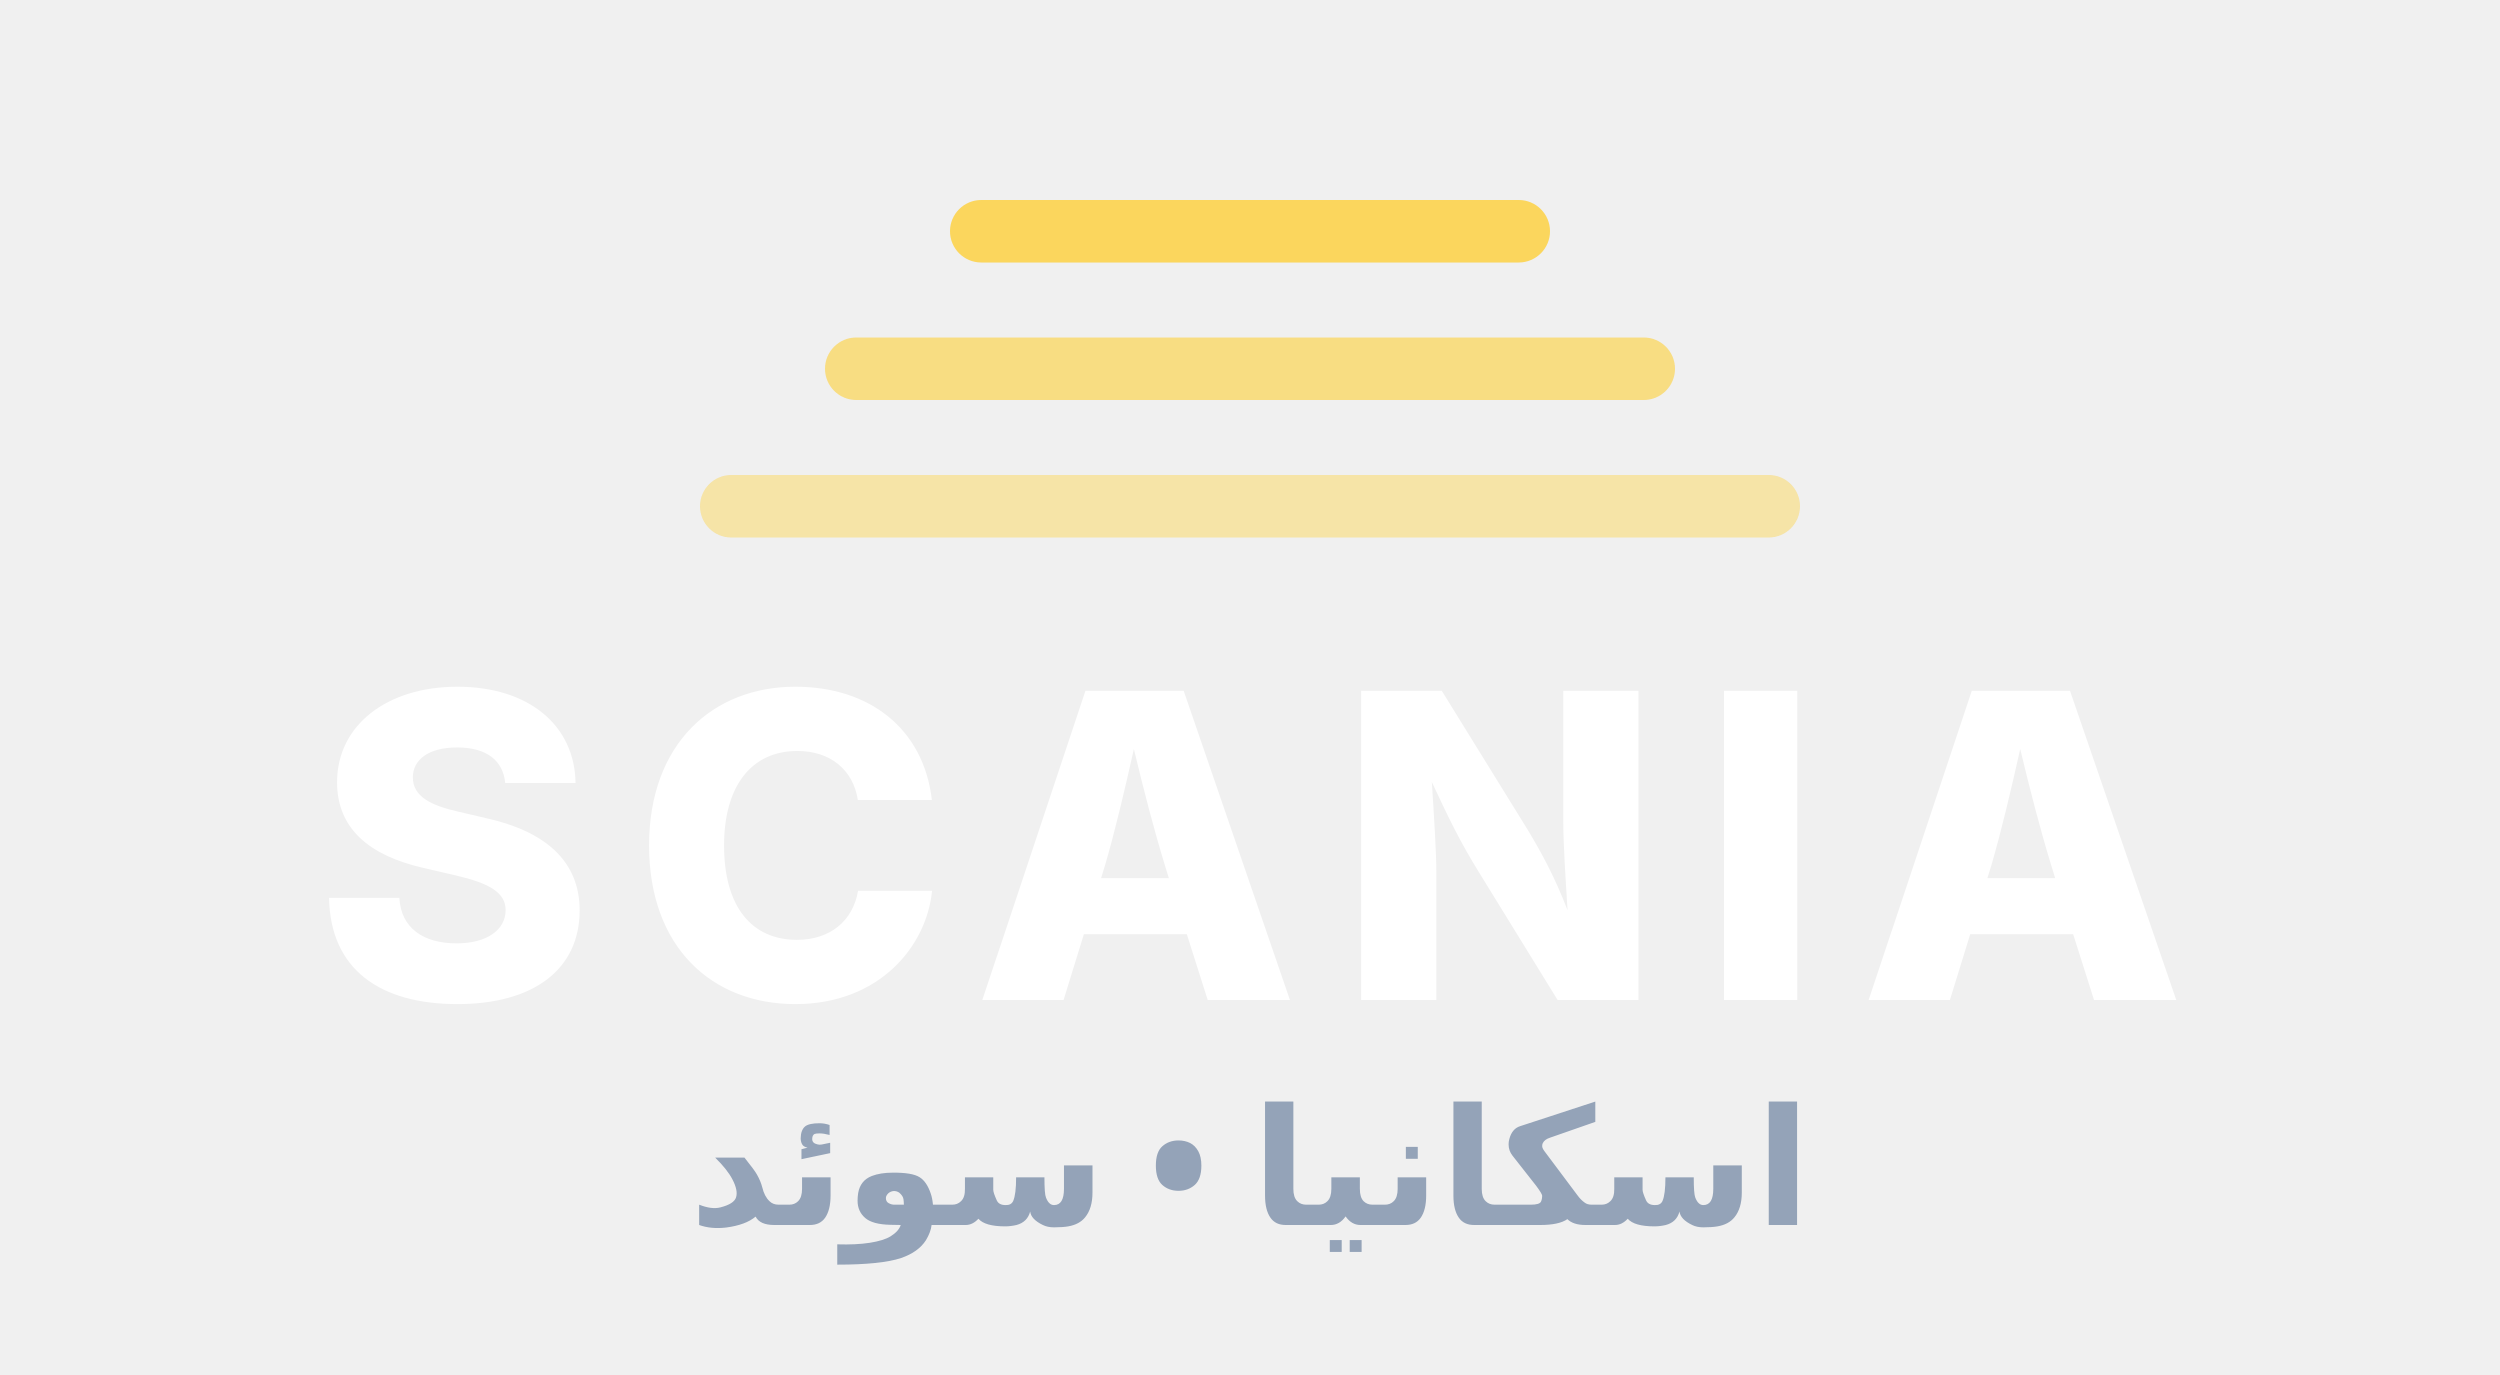
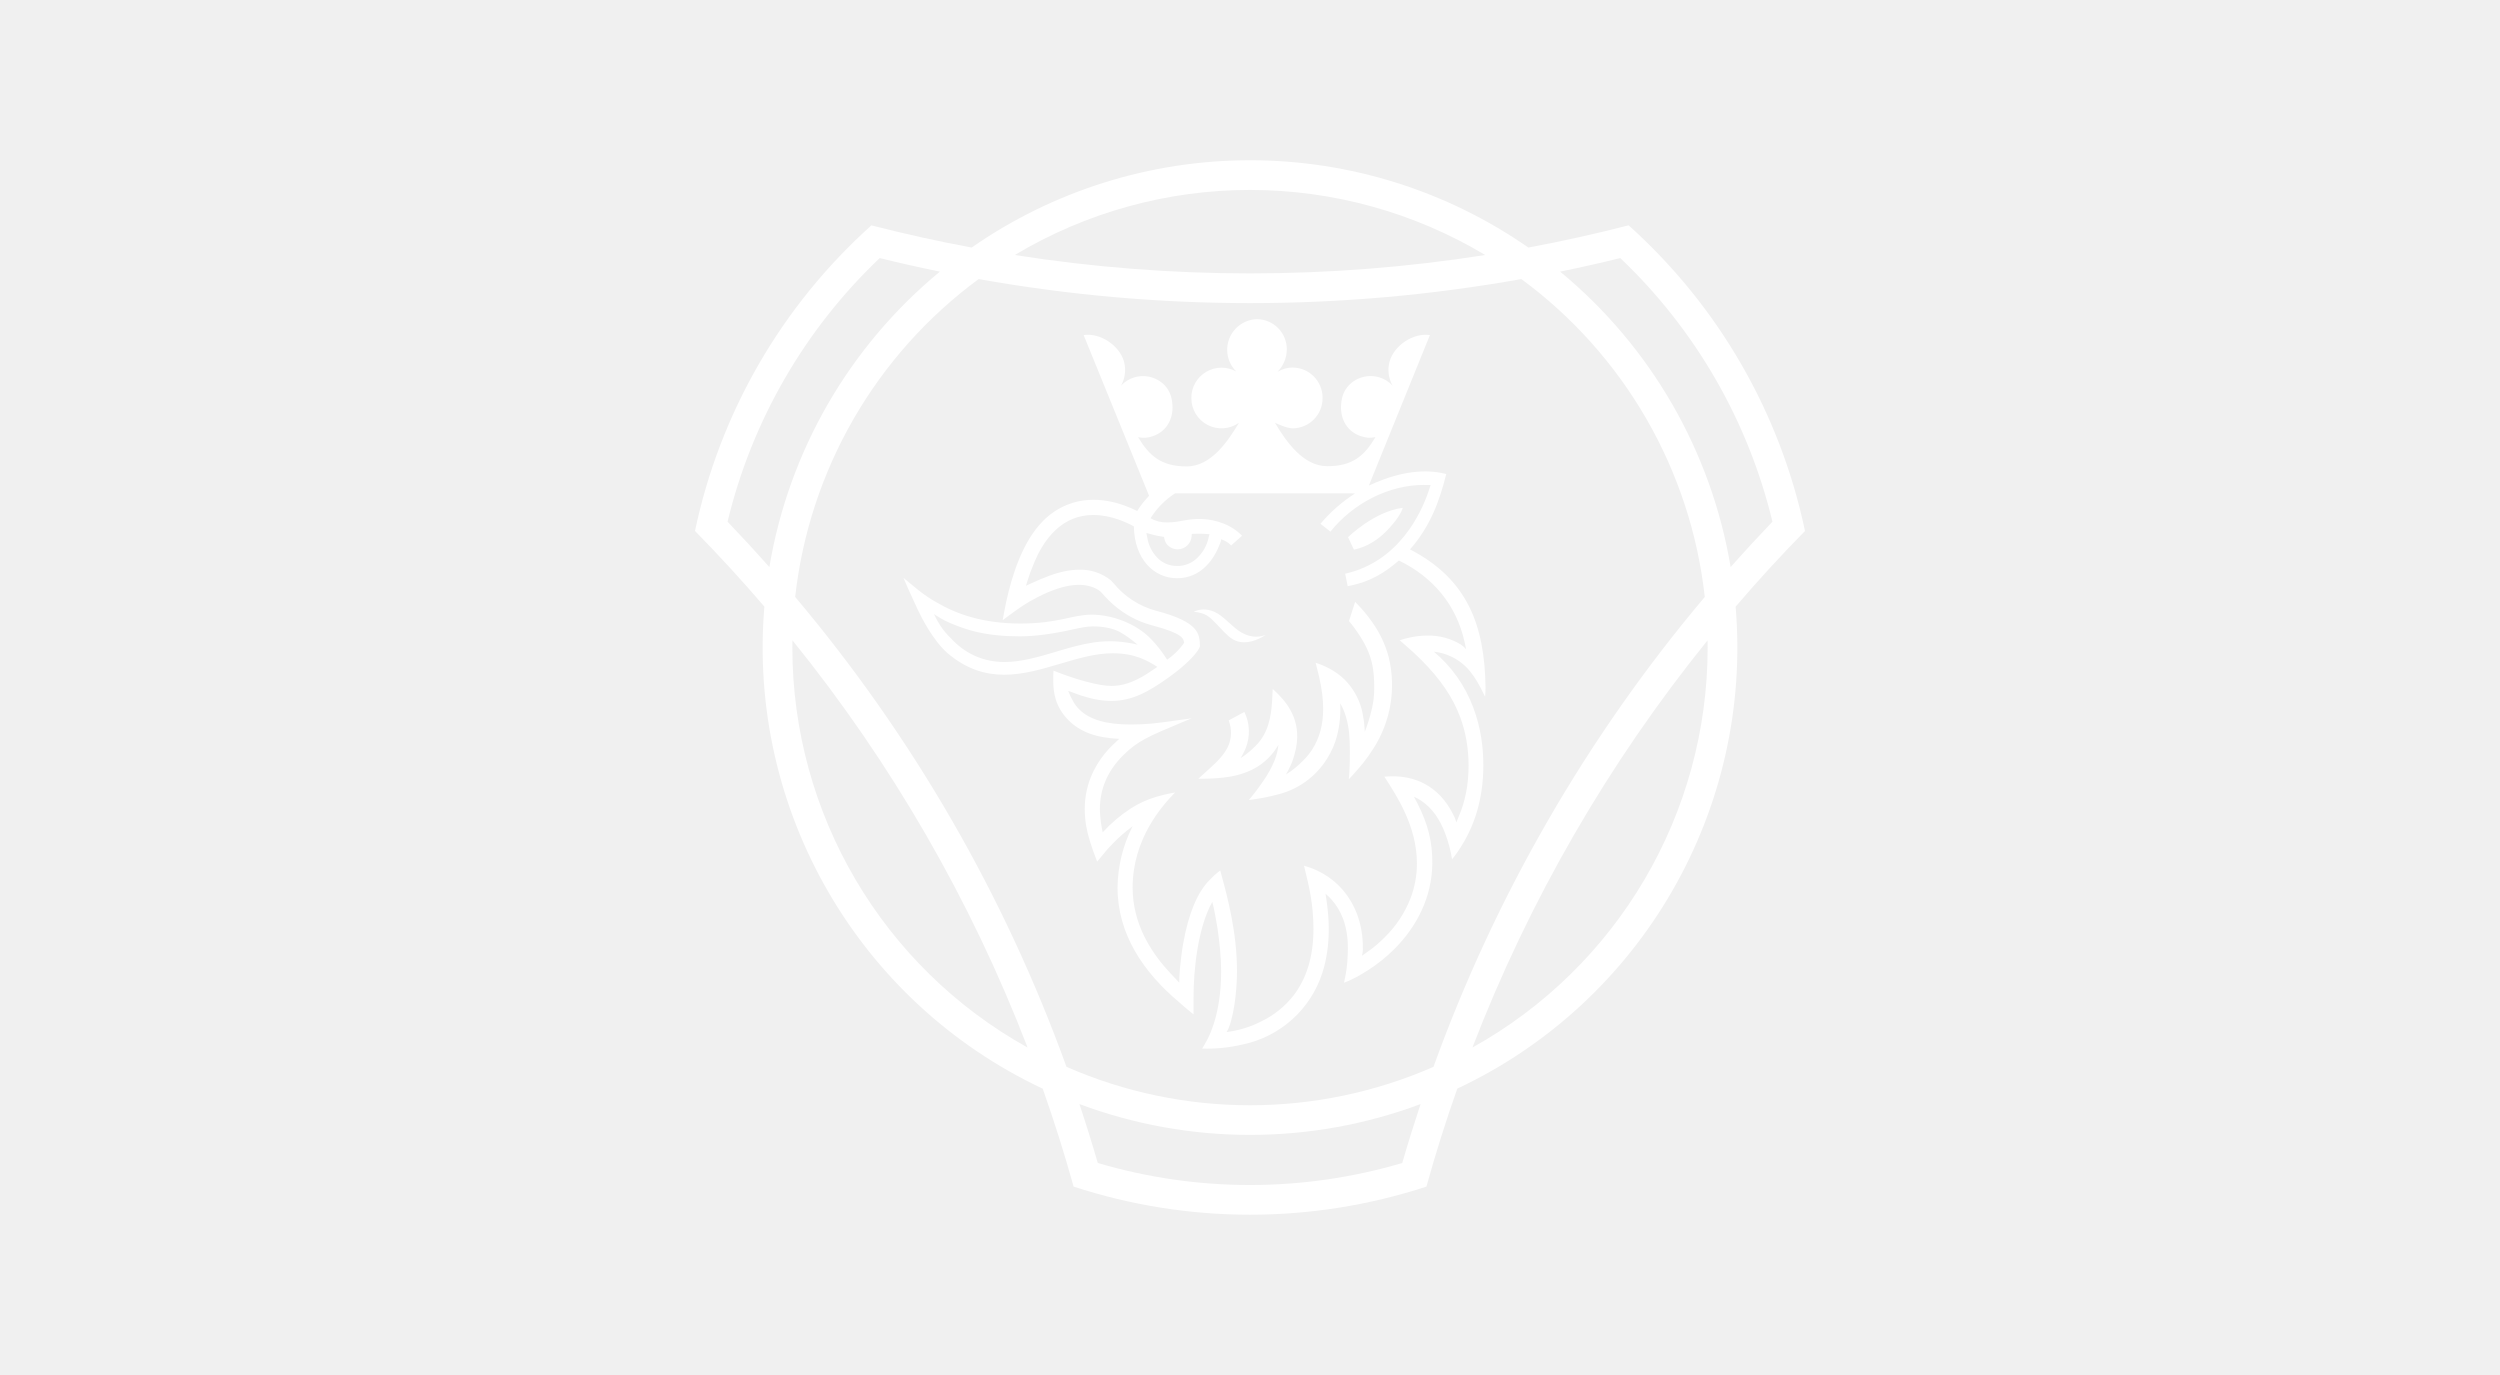
<svg xmlns="http://www.w3.org/2000/svg" viewBox="0 0 200 110" width="200" height="110" role="img" aria-label="اسکانیا">
-   <g fill="#FCD34D" opacity="0.9">
-     <rect x="76" y="16" width="48" height="5" rx="2.5" />
-     <rect x="66" y="27" width="68" height="5" rx="2.5" opacity="0.75" />
-     <rect x="56" y="38" width="88" height="5" rx="2.5" opacity="0.5" />
+   <g transform="translate(55.6 10.6) scale(3.7)">
+     <path d="M12 .6c-2.167 0-4.264.667-6.019 1.888a32.768 32.768 0 0 1-2.167-.48A12.262 12.262 0 0 0 0 8.615a32.75 32.75 0 0 1 1.5 1.636c-.37 4.391 2.03 8.549 6.018 10.423.247.699.47 1.404.668 2.117a12.266 12.266 0 0 0 7.629 0c.197-.713.42-1.419.667-2.118 3.988-1.874 6.388-6.031 6.018-10.421.482-.563.982-1.11 1.5-1.636a12.261 12.261 0 0 0-3.814-6.609c-.716.185-1.439.345-2.167.481A10.535 10.535 0 0 0 12 .6zm0 .642c1.806 0 3.562.494 5.086 1.407a32.724 32.724 0 0 1-10.172 0A9.896 9.896 0 0 1 12 1.242zM3.994 2.715c.431.107.865.204 1.301.293a10.537 10.537 0 0 0-3.687 6.387c-.295-.332-.597-.659-.904-.98a11.619 11.619 0 0 1 3.29-5.7zm16.012 0a11.62 11.62 0 0 1 3.29 5.7c-.307.321-.609.648-.904.98a10.537 10.537 0 0 0-3.687-6.387c.436-.089.87-.186 1.301-.293zm-13.873.454a33.353 33.353 0 0 0 11.734 0 9.885 9.885 0 0 1 3.966 6.873 33.352 33.352 0 0 0-5.866 10.16 9.89 9.89 0 0 1-7.935 0 33.367 33.367 0 0 0-5.866-10.16 9.895 9.895 0 0 1 3.967-6.873zm6.018.867a.662.662 0 0 0-.448 1.132.652.652 0 0 0-.971.573.652.652 0 0 0 1.03.535c-.241.404-.606.944-1.13.944-.547 0-.811-.228-1.052-.633a.548.548 0 0 0 .318-.021c.316-.105.493-.423.404-.823-.079-.354-.456-.55-.799-.45a.637.637 0 0 0-.291.18.698.698 0 0 0 .064-.519c-.098-.349-.512-.628-.873-.574l1.415 3.475c-.073.078-.18.196-.256.329-.302-.153-.909-.379-1.514-.135a1.553 1.553 0 0 0-.522.349c-.45.45-.676 1.2-.793 1.731a8.331 8.331 0 0 0-.08.415c.188-.141.31-.23.424-.306.102-.068.2-.124.336-.194.247-.127.583-.264.886-.264.163 0 .347.043.472.148.045.037.405.543 1.114.729.666.175.68.287.69.377 0 0-.116.19-.367.365a2.685 2.685 0 0 0-.346-.445c-.331-.346-.862-.532-1.296-.529-.413.004-.718.192-1.526.192-.82 0-1.39-.207-1.81-.454-.302-.164-.52-.37-.723-.535.108.263.213.472.307.684.07.151.327.667.648.947.413.35.822.465 1.224.465.408 0 .81-.119 1.206-.236.39-.116.766-.228 1.142-.228.487 0 .752.163.964.294a6.196 6.196 0 0 1-.225.15c-.3.191-.539.262-.771.262-.286 0-.801-.15-1.25-.33a1.237 1.237 0 0 0-.006.102v.116c0 .253.041.557.326.85.123.125.275.222.454.29.187.07.407.105.646.117-.109.1-.211.194-.31.316-.24.296-.435.692-.435 1.202 0 .262.046.481.111.691.047.149.093.284.157.445l.212-.255c.004-.004.236-.278.555-.51a2.98 2.98 0 0 0-.326 1.325c0 1.012.563 1.834 1.332 2.48 0 0 .183.163.312.263-.003-.162 0-.267 0-.408 0-.493.08-1.448.405-2.025.035.135.075.334.11.558.045.298.081.641.081.94 0 .496-.072.863-.156 1.127-.098.304-.18.42-.255.547a3.34 3.34 0 0 0 .882-.09 2.3 2.3 0 0 0 1.72-1.555c.09-.283.136-.596.136-.94 0-.198-.018-.403-.046-.603l-.024-.16c.055.044.093.085.14.138.18.207.343.524.343 1.036 0 .175-.01.445-.084.749.174-.058.351-.163.52-.27.204-.13.397-.284.572-.46.48-.48.811-1.117.818-1.845.005-.475-.096-.855-.32-1.299-.024-.048-.052-.097-.077-.146.052.022.101.05.147.08.255.164.42.424.53.718.066.177.114.35.147.554.074-.09.162-.212.262-.385.201-.348.414-.883.414-1.647 0-.375-.049-.806-.22-1.255a2.883 2.883 0 0 0-.85-1.202c.264.029.511.146.7.333.125.126.223.28.313.452l.095.19c.009-.093.008-.123.01-.204-.02-1.351-.397-2.34-1.626-2.978l-.007-.004c.43-.488.638-1.038.783-1.63-.296-.075-.843-.138-1.673.25l1.32-3.254c-.362-.054-.775.225-.873.574a.695.695 0 0 0 .065.519.642.642 0 0 0-.292-.181c-.343-.1-.72.097-.8.451-.088.4.089.718.405.822.134.04.177.045.318.021-.241.405-.494.629-1.041.629-.524 0-.892-.535-1.133-.94 0 0 .246.122.385.122a.651.651 0 0 0 .645-.657.652.652 0 0 0-.645-.658.634.634 0 0 0-.33.093.694.694 0 0 0 .202-.481.651.651 0 0 0-.645-.658zm3.608 3.585h.147l-.047.14c-.151.447-.629 1.516-1.802 1.779l.005.022.05.247c.497-.092.817-.303 1.107-.555.742.361 1.242.961 1.42 1.76l.034.157a.668.668 0 0 0-.114-.1 1.345 1.345 0 0 0-.719-.194c-.262 0-.489.063-.602.102.186.159.337.297.471.431.41.411.677.803.837 1.235.12.326.18.67.18 1.048 0 .403-.072.772-.213 1.098-.011.026-.04.092-.052.127a.706.706 0 0 0-.044-.126c-.341-.72-.91-.872-1.328-.872-.07 0-.13.004-.184.008l.006.01c.278.428.698 1.075.698 1.87 0 .26-.048.516-.142.759a2.4 2.4 0 0 1-.55.83c-.118.117-.222.214-.397.333l-.1.071a.465.465 0 0 0 .02-.12c.024-.897-.475-1.61-1.272-1.827l.018.076c.087.353.186.752.186 1.292 0 .583-.145 1.066-.43 1.436a1.954 1.954 0 0 1-.688.556 2.23 2.23 0 0 1-.652.219l-.109.018c.011-.014.034-.063.045-.087a1.09 1.09 0 0 0 .054-.161c.124-.455.127-1.001.127-1.069 0-.845-.21-1.618-.336-2.08l-.026-.098c-.1.074-.166.14-.211.186l-.02.021c-.263.263-.455.723-.57 1.367-.035.197-.052.362-.07.537l-.013.195-.003.121s-.072-.08-.09-.098a4.643 4.643 0 0 1-.188-.204 3.207 3.207 0 0 1-.483-.71 2.495 2.495 0 0 1-.177-.482 2.302 2.302 0 0 1-.07-.561c0-1.062.641-1.774.918-2.058l-.09.016a3.31 3.31 0 0 0-.326.08 2.172 2.172 0 0 0-.546.252 3.171 3.171 0 0 0-.603.513s-.018-.083-.021-.107a2.518 2.518 0 0 1-.04-.391c0-.441.168-.833.5-1.163.312-.313.551-.413 1.265-.712l.218-.091-.314.043c-.438.062-.638.09-1.009.09-.525 0-.887-.107-1.106-.327a.75.75 0 0 1-.123-.158 1.549 1.549 0 0 1-.117-.243l.272.099c.054.017.117.036.17.05a1.9 1.9 0 0 0 .49.07c.444 0 .804-.194 1.24-.508.182-.13.336-.258.456-.378.182-.182.221-.28.222-.297-.008-.269-.016-.523-.951-.768a1.782 1.782 0 0 1-.913-.59.812.812 0 0 0-.063-.068 1.046 1.046 0 0 0-.682-.229c-.196 0-.409.043-.651.132a4.794 4.794 0 0 0-.395.166l-.108.05.036-.113c.04-.132.085-.252.144-.391.05-.118.1-.22.156-.314.184-.31.412-.522.676-.629.138-.056.288-.084.447-.084.385 0 .732.167.875.247.01.71.438 1.12.93 1.12a.856.856 0 0 0 .643-.275c.121-.122.196-.258.244-.366.039-.087.067-.15.07-.2l.005.001a.496.496 0 0 1 .211.132l.236-.21a1.118 1.118 0 0 0-.401-.264 1.424 1.424 0 0 0-.464-.098 1.68 1.68 0 0 0-.36.026c-.123.02-.222.048-.396.048a.693.693 0 0 1-.358-.09 1.73 1.73 0 0 1 .525-.535l.006-.004h3.817l.074.003a3.287 3.287 0 0 0-.747.655l.215.17c.498-.622 1.272-1.01 2.02-1.01v.001zm-.457.494c-.621.08-1.182.635-1.182.635l.127.27c.293-.062.521-.22.69-.389.248-.248.347-.437.365-.516zm-5.542.543l.138.038c.055.016.132.032.207.042l.036.006.007.035a.27.27 0 0 0 .072.144.302.302 0 0 0 .43 0 .297.297 0 0 0 .088-.196l.002-.048.047-.002a2.603 2.603 0 0 1 .22 0l.117.008-.018.07a.852.852 0 0 1-.228.425.609.609 0 0 1-.469.192.578.578 0 0 1-.41-.175.81.81 0 0 1-.219-.43l-.02-.109zm4.513 1.49l-.133.416c.085.098.148.19.2.267.146.214.238.41.29.614.05.2.056.392.056.57 0 .142-.015.285-.046.425-.022.101-.053.21-.079.293-.024.08-.079.226-.079.226s-.008-.165-.023-.255-.029-.186-.053-.264a1.437 1.437 0 0 0-.353-.604 1.41 1.41 0 0 0-.35-.253 1.821 1.821 0 0 0-.284-.118c.022.083.045.173.07.28.064.276.093.504.093.716 0 .337-.075.622-.232.871a1.323 1.323 0 0 1-.187.234 2.039 2.039 0 0 1-.386.316c.036-.06.065-.122.1-.193.042-.087.068-.18.087-.248.186-.657-.121-1.063-.37-1.312a2.378 2.378 0 0 0-.103-.098c-.004.092-.008.184-.014.277-.022.318-.08.68-.35.948a1.942 1.942 0 0 1-.139.13c-.052.042-.111.092-.19.14.033-.064.06-.096.11-.218a.97.97 0 0 0-.029-.78l-.34.183c.01.025.017.052.024.076a.71.71 0 0 1-.086.577c-.05.08-.115.16-.204.25-.079.077-.162.152-.235.218l-.156.141.139-.001c.15-.002.35-.01.563-.047.34-.062.605-.192.813-.4a1.34 1.34 0 0 0 .218-.287c-.01.11-.037.222-.084.34a2.265 2.265 0 0 1-.239.436c-.065.095-.138.2-.232.315l-.086.105.134-.02c.162-.023.323-.056.48-.098a1.742 1.742 0 0 0 1.078-.777c.1-.158.172-.323.218-.504a2.35 2.35 0 0 0 .066-.696c.03.052.057.109.083.172.054.136.09.29.11.47.01.112.016.235.016.385v.03c0 .144 0 .281-.011.436l-.011.152.103-.112c.134-.147.279-.315.427-.55a2.543 2.543 0 0 0 .332-1.978 2.31 2.31 0 0 0-.359-.76 3.15 3.15 0 0 0-.349-.417l-.018-.019zm-3.275.165a.5.5 0 0 0-.215.049c.273.029.341.113.467.238.066.067.129.138.194.204.12.12.231.219.436.219a.613.613 0 0 0 .157-.022.981.981 0 0 0 .305-.141.528.528 0 0 1-.203.041c-.511 0-.663-.588-1.14-.588h-.001zm-5.83.1c.06.038.186.127.365.2.167.07.343.135.55.184.278.065.586.097.94.097.326 0 .717-.052 1.162-.153.143-.032.292-.062.413-.062.215 0 .424.035.578.116.153.082.261.17.395.279a2.71 2.71 0 0 0-.48-.071c-.143-.01-.34.003-.465.022-.28.041-.525.114-.783.19l-.03.01c-.39.115-.759.224-1.123.224-.422 0-.803-.157-1.101-.455-.065-.065-.171-.17-.242-.27a1.994 1.994 0 0 1-.179-.31v-.001zm-3.061.567a32.694 32.694 0 0 1 5.084 8.805 9.895 9.895 0 0 1-5.086-8.647c0-.054 0-.106.002-.158zm19.786 0l.002.157a9.895 9.895 0 0 1-5.086 8.648 32.665 32.665 0 0 1 5.085-8.805h-.001zM8.313 21.007a10.535 10.535 0 0 0 7.375 0c-.14.423-.273.847-.396 1.274a11.616 11.616 0 0 1-6.583 0 33.223 33.223 0 0 0-.397-1.273l.001-.001z" fill="#FFFFFF" />
  </g>
-   <text x="100" y="80" text-anchor="middle" font-family="Inter, 'Segoe UI', Helvetica, Arial, sans-serif" font-size="34" font-weight="800" letter-spacing="3" fill="#FFFFFF">SCANIA</text>
-   <text x="100" y="98" text-anchor="middle" font-family="Vazirmatn, Tahoma, sans-serif" font-size="13" font-weight="600" fill="#94A3B8">اسکانیا • سوئد</text>
</svg>
